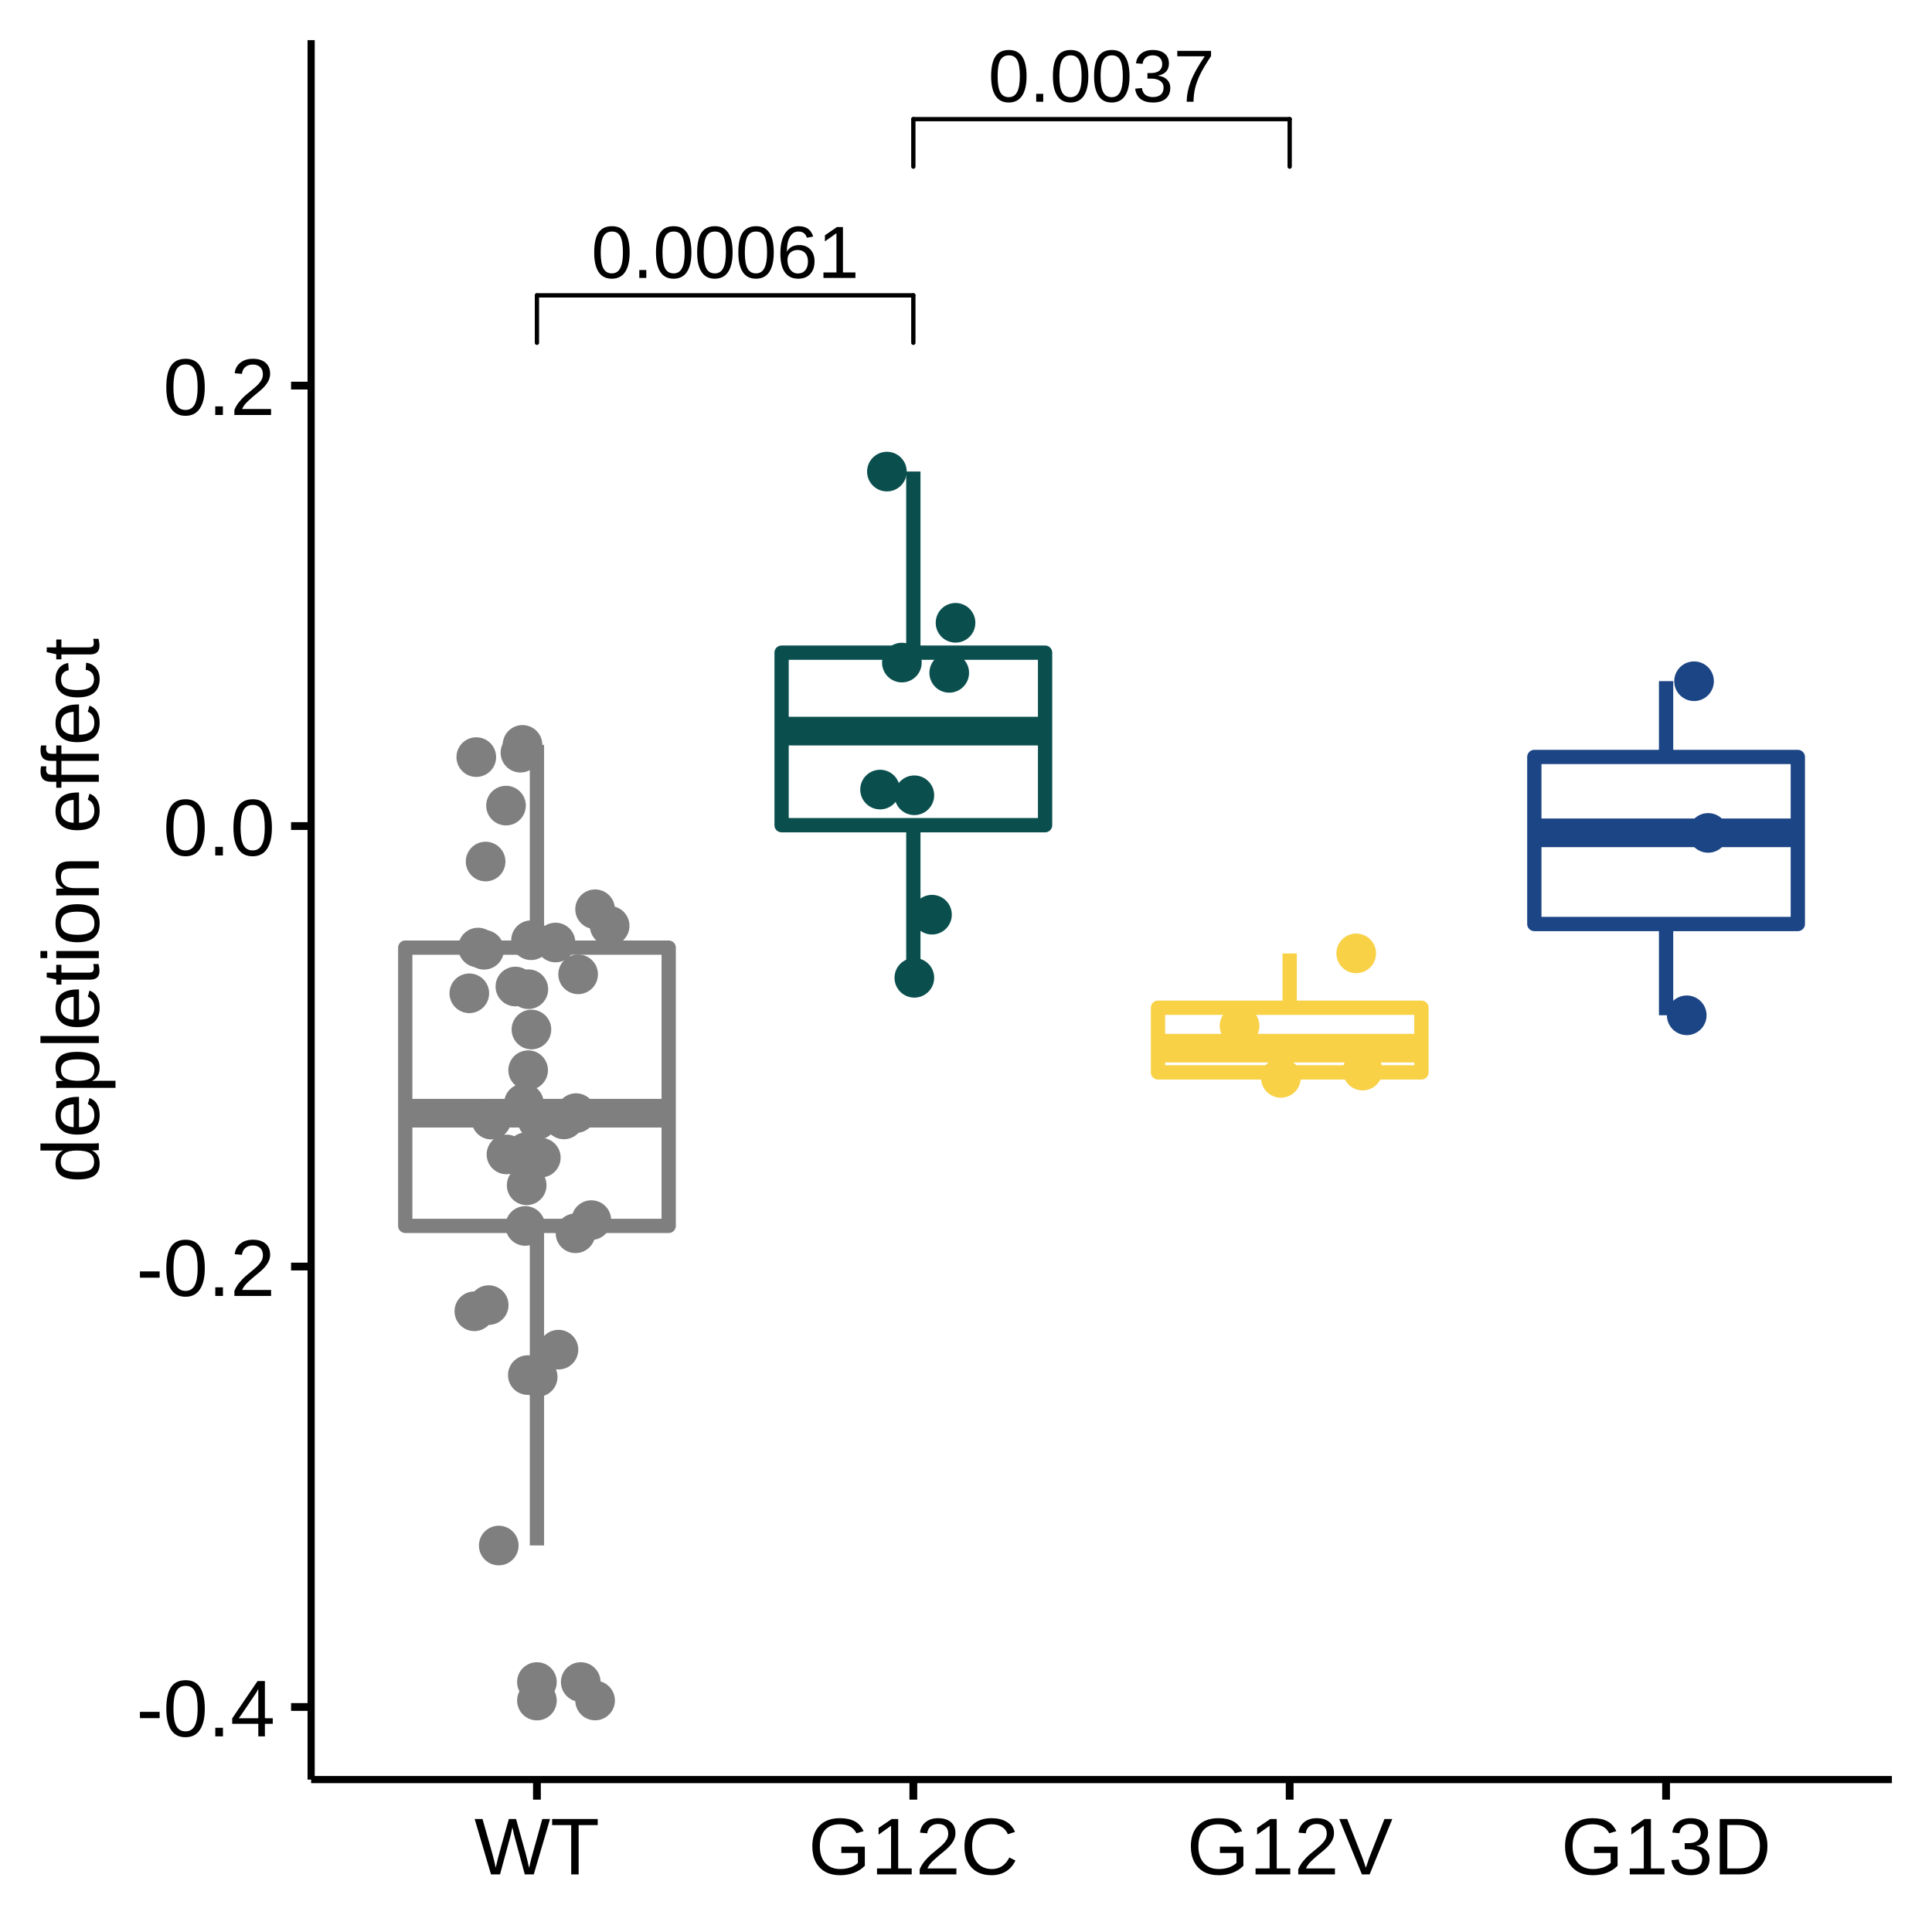
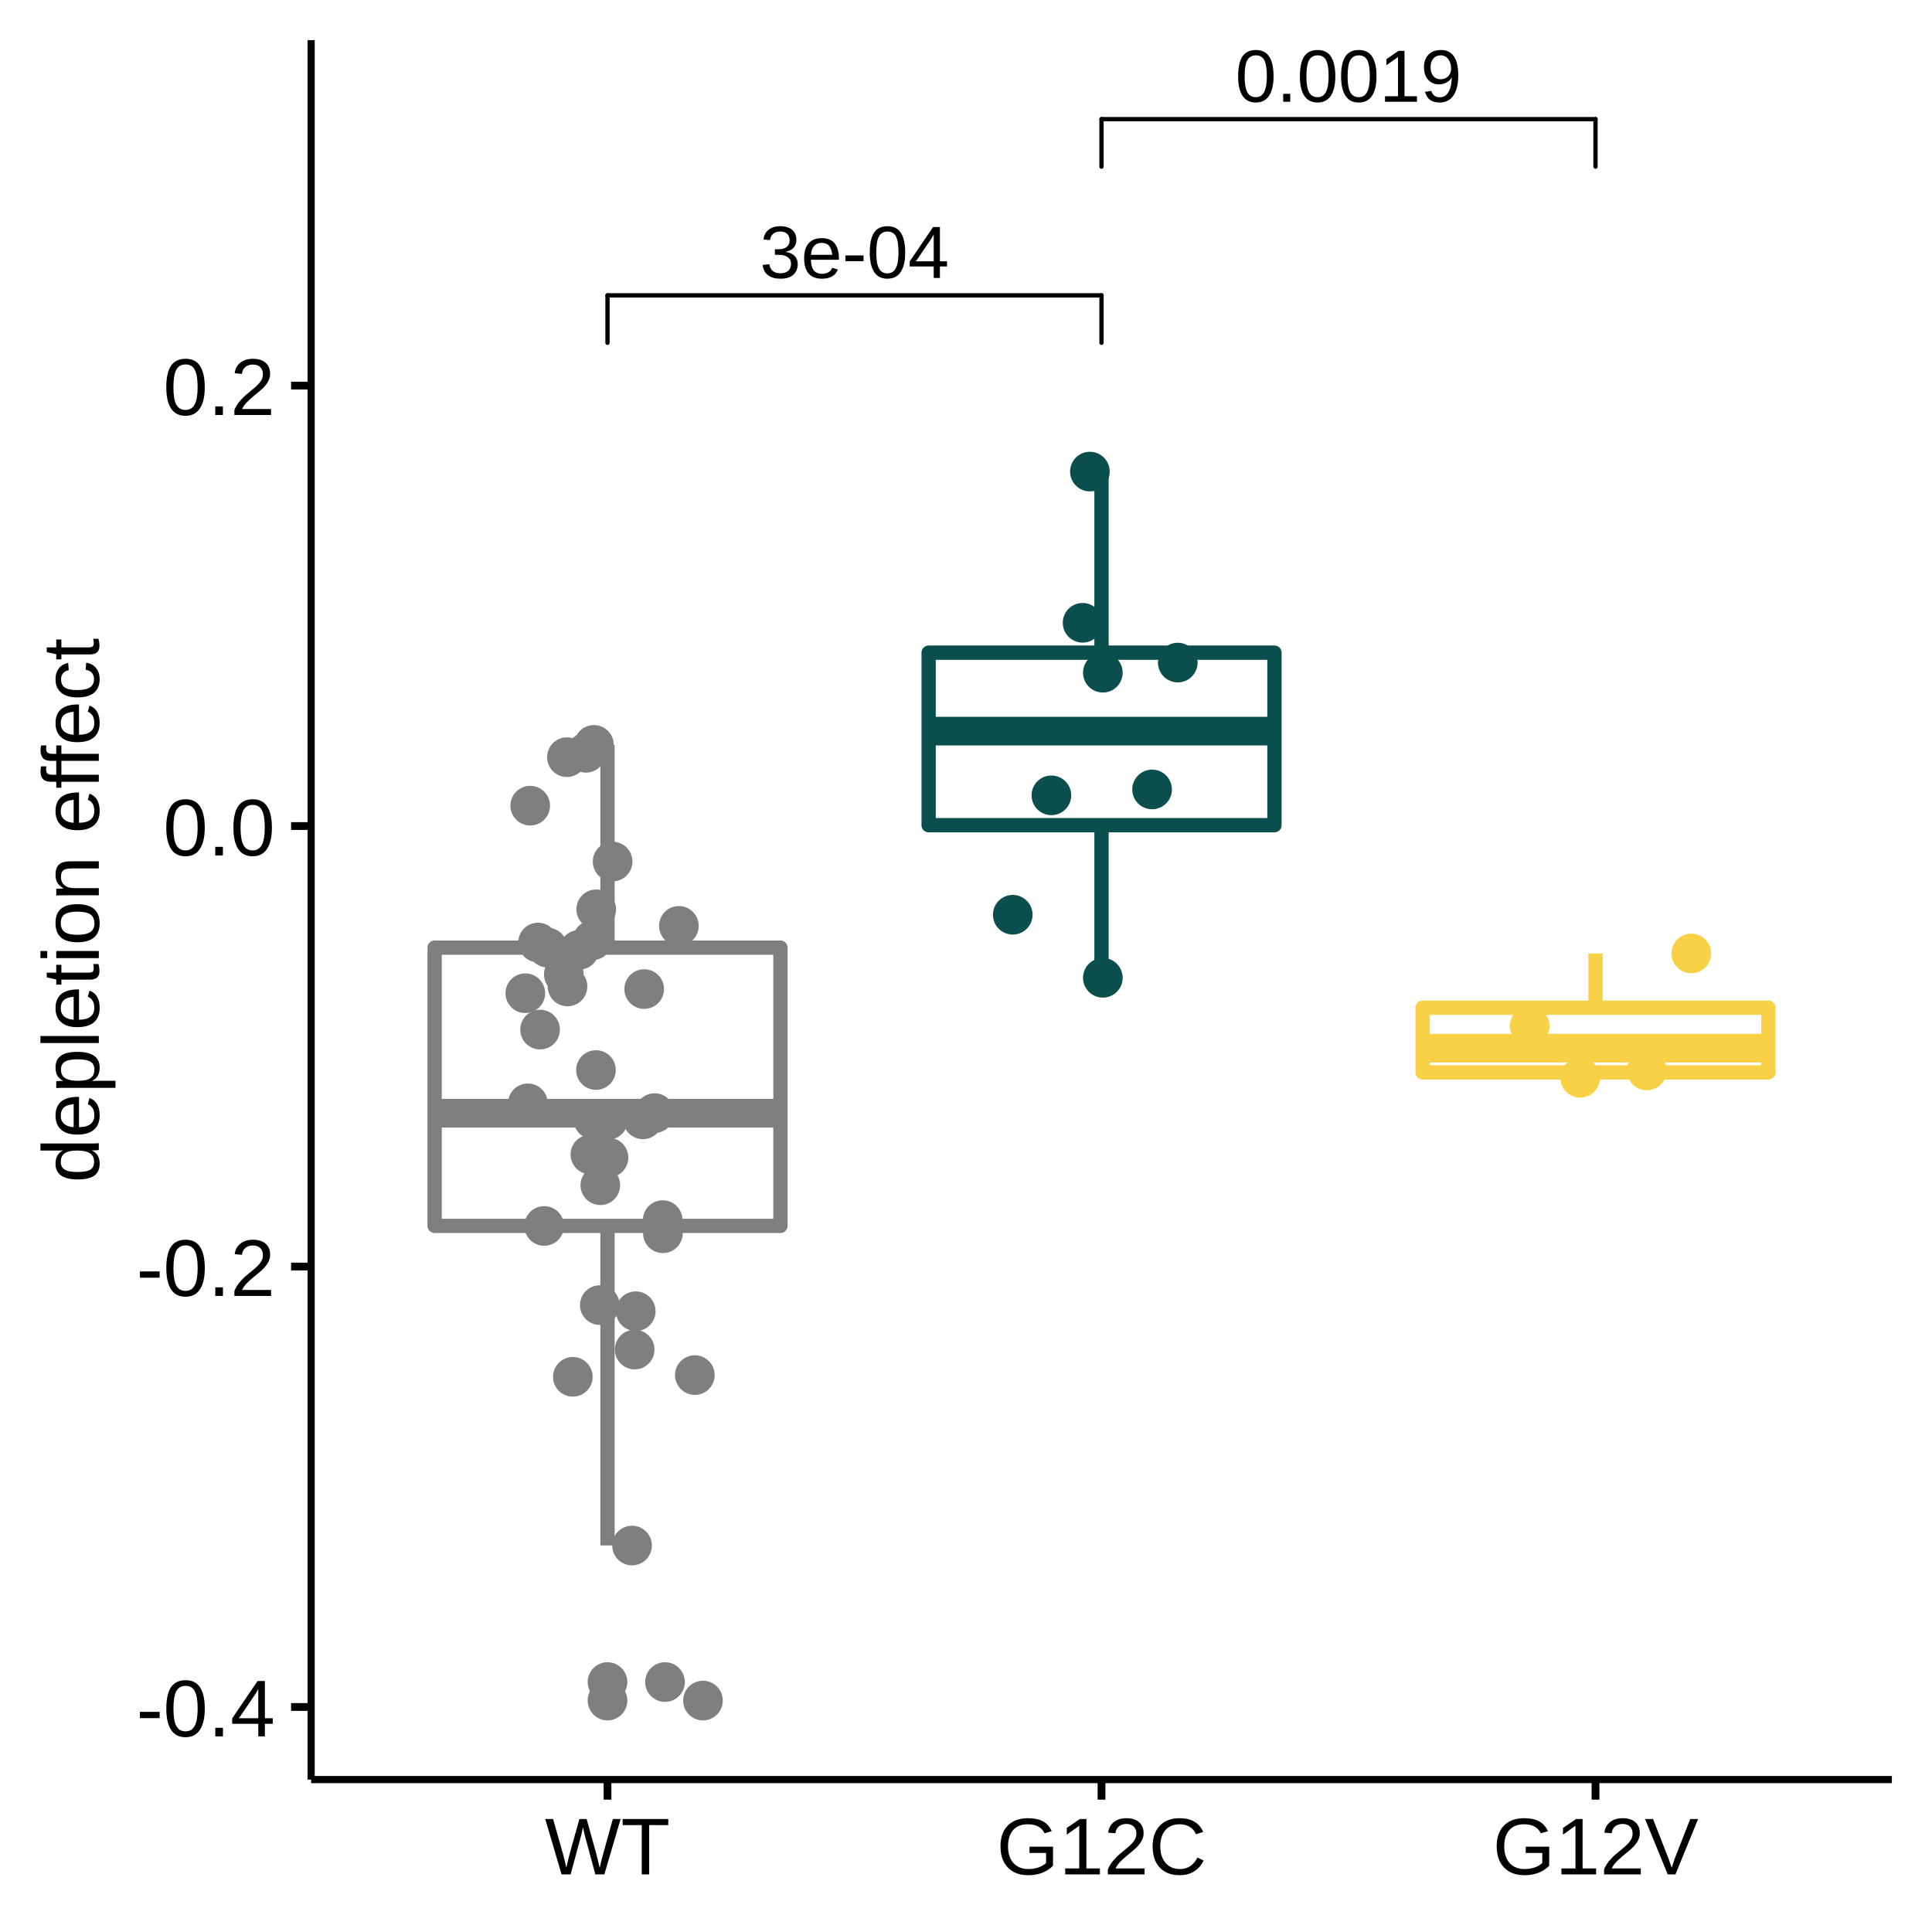
<svg xmlns="http://www.w3.org/2000/svg" viewBox="0 0 288.00 288.00">
  <defs>
    <style type="text/css">
    line, polyline, polygon, path, rect, circle {
      fill: none;
      stroke: #000000;
      stroke-linecap: round;
      stroke-linejoin: round;
      stroke-miterlimit: 10.00;
    }
  </style>
  </defs>
  <rect width="100%" height="100%" style="stroke: none; fill: #FFFFFF;" />
  <rect x="0.00" y="0.00" width="288.00" height="288.00" style="stroke-width: 1.16; stroke: #FFFFFF; fill: #FFFFFF;" />
  <defs>
    <clipPath id="cpNDYuMzh8MjgyLjAyfDI2NS4yOHw1Ljk4">
      <rect x="46.38" y="5.98" width="235.64" height="259.31" />
    </clipPath>
  </defs>
  <rect x="46.38" y="5.98" width="235.64" height="259.31" style="stroke-width: 1.16; stroke: none; fill: #FFFFFF;" clip-path="url(#cpNDYuMzh8MjgyLjAyfDI2NS4yOHw1Ljk4)" />
-   <circle cx="80.04" cy="250.74" r="1.95pt" style="stroke-width: 0.71; stroke: #7F7F7F; fill: #7F7F7F;" clip-path="url(#cpNDYuMzh8MjgyLjAyfDI2NS4yOHw1Ljk4)" />
-   <circle cx="80.04" cy="253.50" r="1.95pt" style="stroke-width: 0.71; stroke: #7F7F7F; fill: #7F7F7F;" clip-path="url(#cpNDYuMzh8MjgyLjAyfDI2NS4yOHw1Ljk4)" />
-   <line x1="80.04" y1="141.26" x2="80.04" y2="111.04" style="stroke-width: 2.13; stroke: #7F7F7F; stroke-linecap: butt;" clip-path="url(#cpNDYuMzh8MjgyLjAyfDI2NS4yOHw1Ljk4)" />
-   <line x1="80.04" y1="182.74" x2="80.04" y2="230.38" style="stroke-width: 2.13; stroke: #7F7F7F; stroke-linecap: butt;" clip-path="url(#cpNDYuMzh8MjgyLjAyfDI2NS4yOHw1Ljk4)" />
-   <polygon points="60.41,141.26 60.41,182.74 99.68,182.74 99.68,141.26 60.41,141.26 " style="stroke-width: 2.13; stroke: #7F7F7F; fill: #FFFFFF;" clip-path="url(#cpNDYuMzh8MjgyLjAyfDI2NS4yOHw1Ljk4)" />
-   <line x1="60.41" y1="165.94" x2="99.68" y2="165.94" style="stroke-width: 4.27; stroke: #7F7F7F; stroke-linecap: butt;" clip-path="url(#cpNDYuMzh8MjgyLjAyfDI2NS4yOHw1Ljk4)" />
-   <line x1="136.15" y1="97.29" x2="136.15" y2="70.29" style="stroke-width: 2.13; stroke: #0A4F4E; stroke-linecap: butt;" clip-path="url(#cpNDYuMzh8MjgyLjAyfDI2NS4yOHw1Ljk4)" />
-   <line x1="136.15" y1="123.01" x2="136.15" y2="145.77" style="stroke-width: 2.13; stroke: #0A4F4E; stroke-linecap: butt;" clip-path="url(#cpNDYuMzh8MjgyLjAyfDI2NS4yOHw1Ljk4)" />
-   <polygon points="116.51,97.29 116.51,123.01 155.79,123.01 155.79,97.29 116.51,97.29 " style="stroke-width: 2.13; stroke: #0A4F4E; fill: #FFFFFF;" clip-path="url(#cpNDYuMzh8MjgyLjAyfDI2NS4yOHw1Ljk4)" />
-   <line x1="116.51" y1="108.99" x2="155.79" y2="108.99" style="stroke-width: 4.27; stroke: #0A4F4E; stroke-linecap: butt;" clip-path="url(#cpNDYuMzh8MjgyLjAyfDI2NS4yOHw1Ljk4)" />
-   <line x1="192.25" y1="150.22" x2="192.25" y2="142.13" style="stroke-width: 2.13; stroke: #F8D147; stroke-linecap: butt;" clip-path="url(#cpNDYuMzh8MjgyLjAyfDI2NS4yOHw1Ljk4)" />
-   <line x1="192.25" y1="159.86" x2="192.25" y2="160.68" style="stroke-width: 2.13; stroke: #F8D147; stroke-linecap: butt;" clip-path="url(#cpNDYuMzh8MjgyLjAyfDI2NS4yOHw1Ljk4)" />
-   <polygon points="172.62,150.22 172.62,159.86 211.89,159.86 211.89,150.22 172.62,150.22 " style="stroke-width: 2.13; stroke: #F8D147; fill: #FFFFFF;" clip-path="url(#cpNDYuMzh8MjgyLjAyfDI2NS4yOHw1Ljk4)" />
-   <line x1="172.62" y1="156.25" x2="211.89" y2="156.25" style="stroke-width: 4.27; stroke: #F8D147; stroke-linecap: butt;" clip-path="url(#cpNDYuMzh8MjgyLjAyfDI2NS4yOHw1Ljk4)" />
-   <line x1="248.36" y1="112.84" x2="248.36" y2="101.54" style="stroke-width: 2.13; stroke: #1C4585; stroke-linecap: butt;" clip-path="url(#cpNDYuMzh8MjgyLjAyfDI2NS4yOHw1Ljk4)" />
-   <line x1="248.36" y1="137.74" x2="248.36" y2="151.34" style="stroke-width: 2.13; stroke: #1C4585; stroke-linecap: butt;" clip-path="url(#cpNDYuMzh8MjgyLjAyfDI2NS4yOHw1Ljk4)" />
-   <polygon points="228.72,112.84 228.72,137.74 268.00,137.74 268.00,112.84 228.72,112.84 " style="stroke-width: 2.13; stroke: #1C4585; fill: #FFFFFF;" clip-path="url(#cpNDYuMzh8MjgyLjAyfDI2NS4yOHw1Ljk4)" />
-   <line x1="228.72" y1="124.15" x2="268.00" y2="124.15" style="stroke-width: 4.27; stroke: #1C4585; stroke-linecap: butt;" clip-path="url(#cpNDYuMzh8MjgyLjAyfDI2NS4yOHw1Ljk4)" />
-   <circle cx="78.73" cy="159.53" r="1.95pt" style="stroke-width: 0.71; stroke: #7F7F7F; fill: #7F7F7F;" clip-path="url(#cpNDYuMzh8MjgyLjAyfDI2NS4yOHw1Ljk4)" />
-   <circle cx="80.10" cy="166.94" r="1.95pt" style="stroke-width: 0.71; stroke: #7F7F7F; fill: #7F7F7F;" clip-path="url(#cpNDYuMzh8MjgyLjAyfDI2NS4yOHw1Ljk4)" />
-   <circle cx="86.57" cy="250.74" r="1.95pt" style="stroke-width: 0.71; stroke: #7F7F7F; fill: #7F7F7F;" clip-path="url(#cpNDYuMzh8MjgyLjAyfDI2NS4yOHw1Ljk4)" />
-   <circle cx="184.78" cy="152.92" r="1.95pt" style="stroke-width: 0.71; stroke: #F8D147; fill: #F8D147;" clip-path="url(#cpNDYuMzh8MjgyLjAyfDI2NS4yOHw1Ljk4)" />
-   <circle cx="84.06" cy="166.87" r="1.95pt" style="stroke-width: 0.71; stroke: #7F7F7F; fill: #7F7F7F;" clip-path="url(#cpNDYuMzh8MjgyLjAyfDI2NS4yOHw1Ljk4)" />
-   <circle cx="136.30" cy="145.76" r="1.95pt" style="stroke-width: 0.71; stroke: #0A4F4E; fill: #0A4F4E;" clip-path="url(#cpNDYuMzh8MjgyLjAyfDI2NS4yOHw1Ljk4)" />
-   <circle cx="77.58" cy="112.20" r="1.95pt" style="stroke-width: 0.71; stroke: #7F7F7F; fill: #7F7F7F;" clip-path="url(#cpNDYuMzh8MjgyLjAyfDI2NS4yOHw1Ljk4)" />
-   <circle cx="251.44" cy="151.35" r="1.95pt" style="stroke-width: 0.71; stroke: #1C4585; fill: #1C4585;" clip-path="url(#cpNDYuMzh8MjgyLjAyfDI2NS4yOHw1Ljk4)" />
-   <circle cx="83.25" cy="201.19" r="1.95pt" style="stroke-width: 0.71; stroke: #7F7F7F; fill: #7F7F7F;" clip-path="url(#cpNDYuMzh8MjgyLjAyfDI2NS4yOHw1Ljk4)" />
-   <circle cx="70.71" cy="195.47" r="1.95pt" style="stroke-width: 0.71; stroke: #7F7F7F; fill: #7F7F7F;" clip-path="url(#cpNDYuMzh8MjgyLjAyfDI2NS4yOHw1Ljk4)" />
-   <circle cx="254.63" cy="124.16" r="1.95pt" style="stroke-width: 0.71; stroke: #1C4585; fill: #1C4585;" clip-path="url(#cpNDYuMzh8MjgyLjAyfDI2NS4yOHw1Ljk4)" />
-   <circle cx="69.96" cy="148.07" r="1.95pt" style="stroke-width: 0.71; stroke: #7F7F7F; fill: #7F7F7F;" clip-path="url(#cpNDYuMzh8MjgyLjAyfDI2NS4yOHw1Ljk4)" />
-   <circle cx="88.15" cy="181.88" r="1.95pt" style="stroke-width: 0.71; stroke: #7F7F7F; fill: #7F7F7F;" clip-path="url(#cpNDYuMzh8MjgyLjAyfDI2NS4yOHw1Ljk4)" />
-   <circle cx="138.93" cy="136.35" r="1.95pt" style="stroke-width: 0.71; stroke: #0A4F4E; fill: #0A4F4E;" clip-path="url(#cpNDYuMzh8MjgyLjAyfDI2NS4yOHw1Ljk4)" />
-   <circle cx="90.88" cy="138.01" r="1.95pt" style="stroke-width: 0.71; stroke: #7F7F7F; fill: #7F7F7F;" clip-path="url(#cpNDYuMzh8MjgyLjAyfDI2NS4yOHw1Ljk4)" />
-   <circle cx="74.35" cy="230.39" r="1.95pt" style="stroke-width: 0.71; stroke: #7F7F7F; fill: #7F7F7F;" clip-path="url(#cpNDYuMzh8MjgyLjAyfDI2NS4yOHw1Ljk4)" />
-   <circle cx="88.71" cy="253.49" r="1.95pt" style="stroke-width: 0.71; stroke: #7F7F7F; fill: #7F7F7F;" clip-path="url(#cpNDYuMzh8MjgyLjAyfDI2NS4yOHw1Ljk4)" />
-   <circle cx="136.30" cy="118.55" r="1.95pt" style="stroke-width: 0.71; stroke: #0A4F4E; fill: #0A4F4E;" clip-path="url(#cpNDYuMzh8MjgyLjAyfDI2NS4yOHw1Ljk4)" />
-   <circle cx="134.44" cy="98.77" r="1.95pt" style="stroke-width: 0.71; stroke: #0A4F4E; fill: #0A4F4E;" clip-path="url(#cpNDYuMzh8MjgyLjAyfDI2NS4yOHw1Ljk4)" />
-   <circle cx="141.50" cy="100.30" r="1.95pt" style="stroke-width: 0.71; stroke: #0A4F4E; fill: #0A4F4E;" clip-path="url(#cpNDYuMzh8MjgyLjAyfDI2NS4yOHw1Ljk4)" />
-   <circle cx="79.16" cy="140.16" r="1.95pt" style="stroke-width: 0.71; stroke: #7F7F7F; fill: #7F7F7F;" clip-path="url(#cpNDYuMzh8MjgyLjAyfDI2NS4yOHw1Ljk4)" />
-   <circle cx="85.87" cy="165.93" r="1.95pt" style="stroke-width: 0.71; stroke: #7F7F7F; fill: #7F7F7F;" clip-path="url(#cpNDYuMzh8MjgyLjAyfDI2NS4yOHw1Ljk4)" />
-   <circle cx="72.85" cy="194.55" r="1.95pt" style="stroke-width: 0.71; stroke: #7F7F7F; fill: #7F7F7F;" clip-path="url(#cpNDYuMzh8MjgyLjAyfDI2NS4yOHw1Ljk4)" />
-   <circle cx="203.13" cy="159.59" r="1.95pt" style="stroke-width: 0.71; stroke: #F8D147; fill: #F8D147;" clip-path="url(#cpNDYuMzh8MjgyLjAyfDI2NS4yOHw1Ljk4)" />
-   <circle cx="78.30" cy="182.75" r="1.95pt" style="stroke-width: 0.71; stroke: #7F7F7F; fill: #7F7F7F;" clip-path="url(#cpNDYuMzh8MjgyLjAyfDI2NS4yOHw1Ljk4)" />
-   <circle cx="202.17" cy="142.12" r="1.95pt" style="stroke-width: 0.71; stroke: #F8D147; fill: #F8D147;" clip-path="url(#cpNDYuMzh8MjgyLjAyfDI2NS4yOHw1Ljk4)" />
-   <circle cx="190.94" cy="160.68" r="1.95pt" style="stroke-width: 0.71; stroke: #F8D147; fill: #F8D147;" clip-path="url(#cpNDYuMzh8MjgyLjAyfDI2NS4yOHw1Ljk4)" />
-   <circle cx="78.68" cy="204.98" r="1.95pt" style="stroke-width: 0.71; stroke: #7F7F7F; fill: #7F7F7F;" clip-path="url(#cpNDYuMzh8MjgyLjAyfDI2NS4yOHw1Ljk4)" />
-   <circle cx="132.21" cy="70.30" r="1.95pt" style="stroke-width: 0.71; stroke: #0A4F4E; fill: #0A4F4E;" clip-path="url(#cpNDYuMzh8MjgyLjAyfDI2NS4yOHw1Ljk4)" />
-   <circle cx="78.45" cy="171.75" r="1.95pt" style="stroke-width: 0.71; stroke: #7F7F7F; fill: #7F7F7F;" clip-path="url(#cpNDYuMzh8MjgyLjAyfDI2NS4yOHw1Ljk4)" />
-   <circle cx="80.15" cy="205.26" r="1.95pt" style="stroke-width: 0.71; stroke: #7F7F7F; fill: #7F7F7F;" clip-path="url(#cpNDYuMzh8MjgyLjAyfDI2NS4yOHw1Ljk4)" />
-   <circle cx="73.24" cy="166.90" r="1.95pt" style="stroke-width: 0.71; stroke: #7F7F7F; fill: #7F7F7F;" clip-path="url(#cpNDYuMzh8MjgyLjAyfDI2NS4yOHw1Ljk4)" />
-   <circle cx="80.62" cy="172.57" r="1.95pt" style="stroke-width: 0.71; stroke: #7F7F7F; fill: #7F7F7F;" clip-path="url(#cpNDYuMzh8MjgyLjAyfDI2NS4yOHw1Ljk4)" />
-   <circle cx="71.26" cy="141.25" r="1.95pt" style="stroke-width: 0.71; stroke: #7F7F7F; fill: #7F7F7F;" clip-path="url(#cpNDYuMzh8MjgyLjAyfDI2NS4yOHw1Ljk4)" />
-   <circle cx="72.39" cy="128.43" r="1.95pt" style="stroke-width: 0.71; stroke: #7F7F7F; fill: #7F7F7F;" clip-path="url(#cpNDYuMzh8MjgyLjAyfDI2NS4yOHw1Ljk4)" />
-   <circle cx="75.43" cy="120.09" r="1.95pt" style="stroke-width: 0.71; stroke: #7F7F7F; fill: #7F7F7F;" clip-path="url(#cpNDYuMzh8MjgyLjAyfDI2NS4yOHw1Ljk4)" />
-   <circle cx="79.22" cy="153.47" r="1.95pt" style="stroke-width: 0.71; stroke: #7F7F7F; fill: #7F7F7F;" clip-path="url(#cpNDYuMzh8MjgyLjAyfDI2NS4yOHw1Ljk4)" />
-   <circle cx="71.00" cy="112.86" r="1.95pt" style="stroke-width: 0.71; stroke: #7F7F7F; fill: #7F7F7F;" clip-path="url(#cpNDYuMzh8MjgyLjAyfDI2NS4yOHw1Ljk4)" />
-   <circle cx="78.51" cy="176.69" r="1.95pt" style="stroke-width: 0.71; stroke: #7F7F7F; fill: #7F7F7F;" clip-path="url(#cpNDYuMzh8MjgyLjAyfDI2NS4yOHw1Ljk4)" />
-   <circle cx="78.10" cy="164.48" r="1.95pt" style="stroke-width: 0.71; stroke: #7F7F7F; fill: #7F7F7F;" clip-path="url(#cpNDYuMzh8MjgyLjAyfDI2NS4yOHw1Ljk4)" />
-   <circle cx="77.89" cy="111.04" r="1.95pt" style="stroke-width: 0.71; stroke: #7F7F7F; fill: #7F7F7F;" clip-path="url(#cpNDYuMzh8MjgyLjAyfDI2NS4yOHw1Ljk4)" />
-   <circle cx="75.50" cy="172.09" r="1.95pt" style="stroke-width: 0.71; stroke: #7F7F7F; fill: #7F7F7F;" clip-path="url(#cpNDYuMzh8MjgyLjAyfDI2NS4yOHw1Ljk4)" />
-   <circle cx="142.44" cy="92.84" r="1.95pt" style="stroke-width: 0.71; stroke: #0A4F4E; fill: #0A4F4E;" clip-path="url(#cpNDYuMzh8MjgyLjAyfDI2NS4yOHw1Ljk4)" />
-   <circle cx="76.83" cy="147.06" r="1.95pt" style="stroke-width: 0.71; stroke: #7F7F7F; fill: #7F7F7F;" clip-path="url(#cpNDYuMzh8MjgyLjAyfDI2NS4yOHw1Ljk4)" />
-   <circle cx="85.79" cy="183.84" r="1.95pt" style="stroke-width: 0.71; stroke: #7F7F7F; fill: #7F7F7F;" clip-path="url(#cpNDYuMzh8MjgyLjAyfDI2NS4yOHw1Ljk4)" />
-   <circle cx="252.53" cy="101.55" r="1.95pt" style="stroke-width: 0.71; stroke: #1C4585; fill: #1C4585;" clip-path="url(#cpNDYuMzh8MjgyLjAyfDI2NS4yOHw1Ljk4)" />
-   <circle cx="72.16" cy="141.58" r="1.95pt" style="stroke-width: 0.71; stroke: #7F7F7F; fill: #7F7F7F;" clip-path="url(#cpNDYuMzh8MjgyLjAyfDI2NS4yOHw1Ljk4)" />
-   <circle cx="131.19" cy="117.70" r="1.95pt" style="stroke-width: 0.71; stroke: #0A4F4E; fill: #0A4F4E;" clip-path="url(#cpNDYuMzh8MjgyLjAyfDI2NS4yOHw1Ljk4)" />
-   <circle cx="78.76" cy="147.46" r="1.95pt" style="stroke-width: 0.71; stroke: #7F7F7F; fill: #7F7F7F;" clip-path="url(#cpNDYuMzh8MjgyLjAyfDI2NS4yOHw1Ljk4)" />
-   <circle cx="82.81" cy="140.50" r="1.95pt" style="stroke-width: 0.71; stroke: #7F7F7F; fill: #7F7F7F;" clip-path="url(#cpNDYuMzh8MjgyLjAyfDI2NS4yOHw1Ljk4)" />
-   <circle cx="86.18" cy="145.24" r="1.95pt" style="stroke-width: 0.71; stroke: #7F7F7F; fill: #7F7F7F;" clip-path="url(#cpNDYuMzh8MjgyLjAyfDI2NS4yOHw1Ljk4)" />
-   <circle cx="88.71" cy="135.54" r="1.95pt" style="stroke-width: 0.71; stroke: #7F7F7F; fill: #7F7F7F;" clip-path="url(#cpNDYuMzh8MjgyLjAyfDI2NS4yOHw1Ljk4)" />
+   <circle cx="90.56" cy="250.74" r="1.95pt" style="stroke-width: 0.71; stroke: #7F7F7F; fill: #7F7F7F;" clip-path="url(#cpNDYuMzh8MjgyLjAyfDI2NS4yOHw1Ljk4)" />
+   <circle cx="90.56" cy="253.50" r="1.95pt" style="stroke-width: 0.71; stroke: #7F7F7F; fill: #7F7F7F;" clip-path="url(#cpNDYuMzh8MjgyLjAyfDI2NS4yOHw1Ljk4)" />
+   <line x1="90.56" y1="141.26" x2="90.56" y2="111.04" style="stroke-width: 2.13; stroke: #7F7F7F; stroke-linecap: butt;" clip-path="url(#cpNDYuMzh8MjgyLjAyfDI2NS4yOHw1Ljk4)" />
+   <line x1="90.56" y1="182.74" x2="90.56" y2="230.38" style="stroke-width: 2.13; stroke: #7F7F7F; stroke-linecap: butt;" clip-path="url(#cpNDYuMzh8MjgyLjAyfDI2NS4yOHw1Ljk4)" />
+   <polygon points="64.79,141.26 64.79,182.74 116.34,182.74 116.34,141.26 64.79,141.26 " style="stroke-width: 2.13; stroke: #7F7F7F; fill: #FFFFFF;" clip-path="url(#cpNDYuMzh8MjgyLjAyfDI2NS4yOHw1Ljk4)" />
+   <line x1="64.79" y1="165.94" x2="116.34" y2="165.94" style="stroke-width: 4.27; stroke: #7F7F7F; stroke-linecap: butt;" clip-path="url(#cpNDYuMzh8MjgyLjAyfDI2NS4yOHw1Ljk4)" />
+   <line x1="164.20" y1="97.29" x2="164.20" y2="70.29" style="stroke-width: 2.13; stroke: #0A4F4E; stroke-linecap: butt;" clip-path="url(#cpNDYuMzh8MjgyLjAyfDI2NS4yOHw1Ljk4)" />
+   <line x1="164.20" y1="123.01" x2="164.20" y2="145.77" style="stroke-width: 2.13; stroke: #0A4F4E; stroke-linecap: butt;" clip-path="url(#cpNDYuMzh8MjgyLjAyfDI2NS4yOHw1Ljk4)" />
+   <polygon points="138.43,97.29 138.43,123.01 189.98,123.01 189.98,97.29 138.43,97.29 " style="stroke-width: 2.13; stroke: #0A4F4E; fill: #FFFFFF;" clip-path="url(#cpNDYuMzh8MjgyLjAyfDI2NS4yOHw1Ljk4)" />
+   <line x1="138.43" y1="108.99" x2="189.98" y2="108.99" style="stroke-width: 4.27; stroke: #0A4F4E; stroke-linecap: butt;" clip-path="url(#cpNDYuMzh8MjgyLjAyfDI2NS4yOHw1Ljk4)" />
+   <line x1="237.84" y1="150.22" x2="237.84" y2="142.13" style="stroke-width: 2.13; stroke: #F8D147; stroke-linecap: butt;" clip-path="url(#cpNDYuMzh8MjgyLjAyfDI2NS4yOHw1Ljk4)" />
+   <line x1="237.84" y1="159.86" x2="237.84" y2="160.68" style="stroke-width: 2.13; stroke: #F8D147; stroke-linecap: butt;" clip-path="url(#cpNDYuMzh8MjgyLjAyfDI2NS4yOHw1Ljk4)" />
+   <polygon points="212.07,150.22 212.07,159.86 263.61,159.86 263.61,150.22 212.07,150.22 " style="stroke-width: 2.13; stroke: #F8D147; fill: #FFFFFF;" clip-path="url(#cpNDYuMzh8MjgyLjAyfDI2NS4yOHw1Ljk4)" />
+   <line x1="212.07" y1="156.25" x2="263.61" y2="156.25" style="stroke-width: 4.27; stroke: #F8D147; stroke-linecap: butt;" clip-path="url(#cpNDYuMzh8MjgyLjAyfDI2NS4yOHw1Ljk4)" />
+   <circle cx="88.84" cy="159.51" r="1.95pt" style="stroke-width: 0.71; stroke: #7F7F7F; fill: #7F7F7F;" clip-path="url(#cpNDYuMzh8MjgyLjAyfDI2NS4yOHw1Ljk4)" />
+   <circle cx="90.63" cy="166.94" r="1.95pt" style="stroke-width: 0.71; stroke: #7F7F7F; fill: #7F7F7F;" clip-path="url(#cpNDYuMzh8MjgyLjAyfDI2NS4yOHw1Ljk4)" />
+   <circle cx="99.13" cy="250.74" r="1.95pt" style="stroke-width: 0.71; stroke: #7F7F7F; fill: #7F7F7F;" clip-path="url(#cpNDYuMzh8MjgyLjAyfDI2NS4yOHw1Ljk4)" />
+   <circle cx="228.03" cy="152.93" r="1.95pt" style="stroke-width: 0.71; stroke: #F8D147; fill: #F8D147;" clip-path="url(#cpNDYuMzh8MjgyLjAyfDI2NS4yOHw1Ljk4)" />
+   <circle cx="95.84" cy="166.86" r="1.95pt" style="stroke-width: 0.71; stroke: #7F7F7F; fill: #7F7F7F;" clip-path="url(#cpNDYuMzh8MjgyLjAyfDI2NS4yOHw1Ljk4)" />
+   <circle cx="164.40" cy="145.76" r="1.95pt" style="stroke-width: 0.71; stroke: #0A4F4E; fill: #0A4F4E;" clip-path="url(#cpNDYuMzh8MjgyLjAyfDI2NS4yOHw1Ljk4)" />
+   <circle cx="87.34" cy="112.22" r="1.95pt" style="stroke-width: 0.71; stroke: #7F7F7F; fill: #7F7F7F;" clip-path="url(#cpNDYuMzh8MjgyLjAyfDI2NS4yOHw1Ljk4)" />
+   <circle cx="94.61" cy="201.18" r="1.95pt" style="stroke-width: 0.71; stroke: #7F7F7F; fill: #7F7F7F;" clip-path="url(#cpNDYuMzh8MjgyLjAyfDI2NS4yOHw1Ljk4)" />
+   <circle cx="94.77" cy="195.46" r="1.95pt" style="stroke-width: 0.71; stroke: #7F7F7F; fill: #7F7F7F;" clip-path="url(#cpNDYuMzh8MjgyLjAyfDI2NS4yOHw1Ljk4)" />
+   <circle cx="78.31" cy="148.06" r="1.95pt" style="stroke-width: 0.71; stroke: #7F7F7F; fill: #7F7F7F;" clip-path="url(#cpNDYuMzh8MjgyLjAyfDI2NS4yOHw1Ljk4)" />
+   <circle cx="98.79" cy="181.88" r="1.95pt" style="stroke-width: 0.71; stroke: #7F7F7F; fill: #7F7F7F;" clip-path="url(#cpNDYuMzh8MjgyLjAyfDI2NS4yOHw1Ljk4)" />
+   <circle cx="150.97" cy="136.36" r="1.95pt" style="stroke-width: 0.71; stroke: #0A4F4E; fill: #0A4F4E;" clip-path="url(#cpNDYuMzh8MjgyLjAyfDI2NS4yOHw1Ljk4)" />
+   <circle cx="101.20" cy="138.02" r="1.95pt" style="stroke-width: 0.71; stroke: #7F7F7F; fill: #7F7F7F;" clip-path="url(#cpNDYuMzh8MjgyLjAyfDI2NS4yOHw1Ljk4)" />
+   <circle cx="94.22" cy="230.39" r="1.95pt" style="stroke-width: 0.71; stroke: #7F7F7F; fill: #7F7F7F;" clip-path="url(#cpNDYuMzh8MjgyLjAyfDI2NS4yOHw1Ljk4)" />
+   <circle cx="104.79" cy="253.50" r="1.95pt" style="stroke-width: 0.71; stroke: #7F7F7F; fill: #7F7F7F;" clip-path="url(#cpNDYuMzh8MjgyLjAyfDI2NS4yOHw1Ljk4)" />
+   <circle cx="156.73" cy="118.56" r="1.95pt" style="stroke-width: 0.71; stroke: #0A4F4E; fill: #0A4F4E;" clip-path="url(#cpNDYuMzh8MjgyLjAyfDI2NS4yOHw1Ljk4)" />
+   <circle cx="175.57" cy="98.77" r="1.95pt" style="stroke-width: 0.71; stroke: #0A4F4E; fill: #0A4F4E;" clip-path="url(#cpNDYuMzh8MjgyLjAyfDI2NS4yOHw1Ljk4)" />
+   <circle cx="164.40" cy="100.28" r="1.95pt" style="stroke-width: 0.71; stroke: #0A4F4E; fill: #0A4F4E;" clip-path="url(#cpNDYuMzh8MjgyLjAyfDI2NS4yOHw1Ljk4)" />
+   <circle cx="88.31" cy="140.17" r="1.95pt" style="stroke-width: 0.71; stroke: #7F7F7F; fill: #7F7F7F;" clip-path="url(#cpNDYuMzh8MjgyLjAyfDI2NS4yOHw1Ljk4)" />
+   <circle cx="97.58" cy="165.93" r="1.95pt" style="stroke-width: 0.71; stroke: #7F7F7F; fill: #7F7F7F;" clip-path="url(#cpNDYuMzh8MjgyLjAyfDI2NS4yOHw1Ljk4)" />
+   <circle cx="89.41" cy="194.55" r="1.95pt" style="stroke-width: 0.71; stroke: #7F7F7F; fill: #7F7F7F;" clip-path="url(#cpNDYuMzh8MjgyLjAyfDI2NS4yOHw1Ljk4)" />
+   <circle cx="245.49" cy="159.57" r="1.95pt" style="stroke-width: 0.71; stroke: #F8D147; fill: #F8D147;" clip-path="url(#cpNDYuMzh8MjgyLjAyfDI2NS4yOHw1Ljk4)" />
+   <circle cx="81.12" cy="182.75" r="1.95pt" style="stroke-width: 0.71; stroke: #7F7F7F; fill: #7F7F7F;" clip-path="url(#cpNDYuMzh8MjgyLjAyfDI2NS4yOHw1Ljk4)" />
+   <circle cx="252.12" cy="142.13" r="1.95pt" style="stroke-width: 0.71; stroke: #F8D147; fill: #F8D147;" clip-path="url(#cpNDYuMzh8MjgyLjAyfDI2NS4yOHw1Ljk4)" />
+   <circle cx="235.55" cy="160.67" r="1.95pt" style="stroke-width: 0.71; stroke: #F8D147; fill: #F8D147;" clip-path="url(#cpNDYuMzh8MjgyLjAyfDI2NS4yOHw1Ljk4)" />
+   <circle cx="103.58" cy="204.98" r="1.95pt" style="stroke-width: 0.71; stroke: #7F7F7F; fill: #7F7F7F;" clip-path="url(#cpNDYuMzh8MjgyLjAyfDI2NS4yOHw1Ljk4)" />
+   <circle cx="162.47" cy="70.30" r="1.95pt" style="stroke-width: 0.71; stroke: #0A4F4E; fill: #0A4F4E;" clip-path="url(#cpNDYuMzh8MjgyLjAyfDI2NS4yOHw1Ljk4)" />
+   <circle cx="88.78" cy="171.75" r="1.95pt" style="stroke-width: 0.71; stroke: #7F7F7F; fill: #7F7F7F;" clip-path="url(#cpNDYuMzh8MjgyLjAyfDI2NS4yOHw1Ljk4)" />
+   <circle cx="85.39" cy="205.24" r="1.95pt" style="stroke-width: 0.71; stroke: #7F7F7F; fill: #7F7F7F;" clip-path="url(#cpNDYuMzh8MjgyLjAyfDI2NS4yOHw1Ljk4)" />
+   <circle cx="88.47" cy="166.90" r="1.95pt" style="stroke-width: 0.71; stroke: #7F7F7F; fill: #7F7F7F;" clip-path="url(#cpNDYuMzh8MjgyLjAyfDI2NS4yOHw1Ljk4)" />
+   <circle cx="90.71" cy="172.56" r="1.95pt" style="stroke-width: 0.71; stroke: #7F7F7F; fill: #7F7F7F;" clip-path="url(#cpNDYuMzh8MjgyLjAyfDI2NS4yOHw1Ljk4)" />
+   <circle cx="81.63" cy="141.26" r="1.95pt" style="stroke-width: 0.71; stroke: #7F7F7F; fill: #7F7F7F;" clip-path="url(#cpNDYuMzh8MjgyLjAyfDI2NS4yOHw1Ljk4)" />
+   <circle cx="91.32" cy="128.43" r="1.95pt" style="stroke-width: 0.71; stroke: #7F7F7F; fill: #7F7F7F;" clip-path="url(#cpNDYuMzh8MjgyLjAyfDI2NS4yOHw1Ljk4)" />
+   <circle cx="79.04" cy="120.10" r="1.95pt" style="stroke-width: 0.71; stroke: #7F7F7F; fill: #7F7F7F;" clip-path="url(#cpNDYuMzh8MjgyLjAyfDI2NS4yOHw1Ljk4)" />
+   <circle cx="80.51" cy="153.48" r="1.95pt" style="stroke-width: 0.71; stroke: #7F7F7F; fill: #7F7F7F;" clip-path="url(#cpNDYuMzh8MjgyLjAyfDI2NS4yOHw1Ljk4)" />
+   <circle cx="84.51" cy="112.87" r="1.95pt" style="stroke-width: 0.71; stroke: #7F7F7F; fill: #7F7F7F;" clip-path="url(#cpNDYuMzh8MjgyLjAyfDI2NS4yOHw1Ljk4)" />
+   <circle cx="89.49" cy="176.68" r="1.95pt" style="stroke-width: 0.71; stroke: #7F7F7F; fill: #7F7F7F;" clip-path="url(#cpNDYuMzh8MjgyLjAyfDI2NS4yOHw1Ljk4)" />
+   <circle cx="78.69" cy="164.47" r="1.95pt" style="stroke-width: 0.71; stroke: #7F7F7F; fill: #7F7F7F;" clip-path="url(#cpNDYuMzh8MjgyLjAyfDI2NS4yOHw1Ljk4)" />
+   <circle cx="88.54" cy="111.04" r="1.95pt" style="stroke-width: 0.71; stroke: #7F7F7F; fill: #7F7F7F;" clip-path="url(#cpNDYuMzh8MjgyLjAyfDI2NS4yOHw1Ljk4)" />
+   <circle cx="88.01" cy="172.10" r="1.95pt" style="stroke-width: 0.71; stroke: #7F7F7F; fill: #7F7F7F;" clip-path="url(#cpNDYuMzh8MjgyLjAyfDI2NS4yOHw1Ljk4)" />
+   <circle cx="161.38" cy="92.84" r="1.95pt" style="stroke-width: 0.71; stroke: #0A4F4E; fill: #0A4F4E;" clip-path="url(#cpNDYuMzh8MjgyLjAyfDI2NS4yOHw1Ljk4)" />
+   <circle cx="84.60" cy="147.05" r="1.95pt" style="stroke-width: 0.71; stroke: #7F7F7F; fill: #7F7F7F;" clip-path="url(#cpNDYuMzh8MjgyLjAyfDI2NS4yOHw1Ljk4)" />
+   <circle cx="98.82" cy="183.84" r="1.95pt" style="stroke-width: 0.71; stroke: #7F7F7F; fill: #7F7F7F;" clip-path="url(#cpNDYuMzh8MjgyLjAyfDI2NS4yOHw1Ljk4)" />
+   <circle cx="86.35" cy="141.58" r="1.95pt" style="stroke-width: 0.71; stroke: #7F7F7F; fill: #7F7F7F;" clip-path="url(#cpNDYuMzh8MjgyLjAyfDI2NS4yOHw1Ljk4)" />
+   <circle cx="171.74" cy="117.68" r="1.95pt" style="stroke-width: 0.71; stroke: #0A4F4E; fill: #0A4F4E;" clip-path="url(#cpNDYuMzh8MjgyLjAyfDI2NS4yOHw1Ljk4)" />
+   <circle cx="96.03" cy="147.44" r="1.95pt" style="stroke-width: 0.71; stroke: #7F7F7F; fill: #7F7F7F;" clip-path="url(#cpNDYuMzh8MjgyLjAyfDI2NS4yOHw1Ljk4)" />
+   <circle cx="80.21" cy="140.50" r="1.95pt" style="stroke-width: 0.71; stroke: #7F7F7F; fill: #7F7F7F;" clip-path="url(#cpNDYuMzh8MjgyLjAyfDI2NS4yOHw1Ljk4)" />
+   <circle cx="84.05" cy="145.25" r="1.95pt" style="stroke-width: 0.71; stroke: #7F7F7F; fill: #7F7F7F;" clip-path="url(#cpNDYuMzh8MjgyLjAyfDI2NS4yOHw1Ljk4)" />
+   <circle cx="88.88" cy="135.55" r="1.95pt" style="stroke-width: 0.71; stroke: #7F7F7F; fill: #7F7F7F;" clip-path="url(#cpNDYuMzh8MjgyLjAyfDI2NS4yOHw1Ljk4)" />
  <g clip-path="url(#cpNDYuMzh8MjgyLjAyfDI2NS4yOHw1Ljk4)">
-     <text x="88.14" y="41.44" style="font-size: 11.04px; font-family: Arial;" textLength="39.92px" lengthAdjust="spacingAndGlyphs">0.00061</text>
+     <text x="113.26" y="41.44" style="font-size: 11.04px; font-family: Arial;" textLength="28.25px" lengthAdjust="spacingAndGlyphs">3e-04</text>
  </g>
-   <line x1="80.04" y1="51.10" x2="80.04" y2="44.03" style="stroke-width: 0.64;" clip-path="url(#cpNDYuMzh8MjgyLjAyfDI2NS4yOHw1Ljk4)" />
-   <line x1="80.04" y1="44.03" x2="136.15" y2="44.03" style="stroke-width: 0.64;" clip-path="url(#cpNDYuMzh8MjgyLjAyfDI2NS4yOHw1Ljk4)" />
-   <line x1="136.15" y1="44.03" x2="136.15" y2="51.10" style="stroke-width: 0.64;" clip-path="url(#cpNDYuMzh8MjgyLjAyfDI2NS4yOHw1Ljk4)" />
+   <line x1="90.56" y1="51.10" x2="90.56" y2="44.03" style="stroke-width: 0.64;" clip-path="url(#cpNDYuMzh8MjgyLjAyfDI2NS4yOHw1Ljk4)" />
+   <line x1="90.56" y1="44.03" x2="164.20" y2="44.03" style="stroke-width: 0.64;" clip-path="url(#cpNDYuMzh8MjgyLjAyfDI2NS4yOHw1Ljk4)" />
+   <line x1="164.20" y1="44.03" x2="164.20" y2="51.10" style="stroke-width: 0.64;" clip-path="url(#cpNDYuMzh8MjgyLjAyfDI2NS4yOHw1Ljk4)" />
  <g clip-path="url(#cpNDYuMzh8MjgyLjAyfDI2NS4yOHw1Ljk4)">
-     <text x="147.31" y="15.17" style="font-size: 11.04px; font-family: Arial;" textLength="33.78px" lengthAdjust="spacingAndGlyphs">0.0037</text>
+     <text x="184.13" y="15.17" style="font-size: 11.04px; font-family: Arial;" textLength="33.78px" lengthAdjust="spacingAndGlyphs">0.0019</text>
  </g>
-   <line x1="136.15" y1="24.84" x2="136.15" y2="17.76" style="stroke-width: 0.64;" clip-path="url(#cpNDYuMzh8MjgyLjAyfDI2NS4yOHw1Ljk4)" />
-   <line x1="136.15" y1="17.76" x2="192.25" y2="17.76" style="stroke-width: 0.64;" clip-path="url(#cpNDYuMzh8MjgyLjAyfDI2NS4yOHw1Ljk4)" />
-   <line x1="192.25" y1="17.76" x2="192.25" y2="24.84" style="stroke-width: 0.64;" clip-path="url(#cpNDYuMzh8MjgyLjAyfDI2NS4yOHw1Ljk4)" />
+   <line x1="164.20" y1="24.84" x2="164.20" y2="17.76" style="stroke-width: 0.64;" clip-path="url(#cpNDYuMzh8MjgyLjAyfDI2NS4yOHw1Ljk4)" />
+   <line x1="164.20" y1="17.76" x2="237.84" y2="17.76" style="stroke-width: 0.64;" clip-path="url(#cpNDYuMzh8MjgyLjAyfDI2NS4yOHw1Ljk4)" />
+   <line x1="237.84" y1="17.76" x2="237.84" y2="24.84" style="stroke-width: 0.64;" clip-path="url(#cpNDYuMzh8MjgyLjAyfDI2NS4yOHw1Ljk4)" />
  <defs>
    <clipPath id="cpMC4wMHwyODguMDB8Mjg4LjAwfDAuMDA=">
      <rect x="0.00" y="0.00" width="288.00" height="288.00" />
    </clipPath>
  </defs>
  <polyline points="46.38,265.28 46.38,5.98 " style="stroke-width: 1.07; stroke-linecap: butt;" clip-path="url(#cpMC4wMHwyODguMDB8Mjg4LjAwfDAuMDA=)" />
  <g clip-path="url(#cpMC4wMHwyODguMDB8Mjg4LjAwfDAuMDA=)">
    <text x="20.33" y="258.84" style="font-size: 12.00px; font-family: Arial;" textLength="20.68px" lengthAdjust="spacingAndGlyphs">-0.4</text>
  </g>
  <g clip-path="url(#cpMC4wMHwyODguMDB8Mjg4LjAwfDAuMDA=)">
    <text x="20.33" y="193.18" style="font-size: 12.00px; font-family: Arial;" textLength="20.68px" lengthAdjust="spacingAndGlyphs">-0.2</text>
  </g>
  <g clip-path="url(#cpMC4wMHwyODguMDB8Mjg4LjAwfDAuMDA=)">
    <text x="24.32" y="127.52" style="font-size: 12.00px; font-family: Arial;" textLength="16.68px" lengthAdjust="spacingAndGlyphs">0.0</text>
  </g>
  <g clip-path="url(#cpMC4wMHwyODguMDB8Mjg4LjAwfDAuMDA=)">
    <text x="24.32" y="61.86" style="font-size: 12.00px; font-family: Arial;" textLength="16.68px" lengthAdjust="spacingAndGlyphs">0.2</text>
  </g>
  <polyline points="43.39,254.46 46.38,254.46 " style="stroke-width: 1.16; stroke-linecap: butt;" clip-path="url(#cpMC4wMHwyODguMDB8Mjg4LjAwfDAuMDA=)" />
  <polyline points="43.39,188.80 46.38,188.80 " style="stroke-width: 1.16; stroke-linecap: butt;" clip-path="url(#cpMC4wMHwyODguMDB8Mjg4LjAwfDAuMDA=)" />
  <polyline points="43.39,123.14 46.38,123.14 " style="stroke-width: 1.16; stroke-linecap: butt;" clip-path="url(#cpMC4wMHwyODguMDB8Mjg4LjAwfDAuMDA=)" />
  <polyline points="43.39,57.48 46.38,57.48 " style="stroke-width: 1.16; stroke-linecap: butt;" clip-path="url(#cpMC4wMHwyODguMDB8Mjg4LjAwfDAuMDA=)" />
  <polyline points="46.38,265.28 282.02,265.28 " style="stroke-width: 1.07; stroke-linecap: butt;" clip-path="url(#cpMC4wMHwyODguMDB8Mjg4LjAwfDAuMDA=)" />
-   <polyline points="80.04,268.27 80.04,265.28 " style="stroke-width: 1.16; stroke-linecap: butt;" clip-path="url(#cpMC4wMHwyODguMDB8Mjg4LjAwfDAuMDA=)" />
-   <polyline points="136.15,268.27 136.15,265.28 " style="stroke-width: 1.16; stroke-linecap: butt;" clip-path="url(#cpMC4wMHwyODguMDB8Mjg4LjAwfDAuMDA=)" />
-   <polyline points="192.25,268.27 192.25,265.28 " style="stroke-width: 1.16; stroke-linecap: butt;" clip-path="url(#cpMC4wMHwyODguMDB8Mjg4LjAwfDAuMDA=)" />
-   <polyline points="248.36,268.27 248.36,265.28 " style="stroke-width: 1.16; stroke-linecap: butt;" clip-path="url(#cpMC4wMHwyODguMDB8Mjg4LjAwfDAuMDA=)" />
+   <polyline points="90.56,268.27 90.56,265.28 " style="stroke-width: 1.16; stroke-linecap: butt;" clip-path="url(#cpMC4wMHwyODguMDB8Mjg4LjAwfDAuMDA=)" />
+   <polyline points="164.20,268.27 164.20,265.28 " style="stroke-width: 1.16; stroke-linecap: butt;" clip-path="url(#cpMC4wMHwyODguMDB8Mjg4LjAwfDAuMDA=)" />
+   <polyline points="237.84,268.27 237.84,265.28 " style="stroke-width: 1.16; stroke-linecap: butt;" clip-path="url(#cpMC4wMHwyODguMDB8Mjg4LjAwfDAuMDA=)" />
  <g clip-path="url(#cpMC4wMHwyODguMDB8Mjg4LjAwfDAuMDA=)">
-     <text x="70.71" y="279.41" style="font-size: 12.00px; font-family: Arial;" textLength="18.66px" lengthAdjust="spacingAndGlyphs">WT</text>
+     <text x="81.23" y="279.41" style="font-size: 12.00px; font-family: Arial;" textLength="18.66px" lengthAdjust="spacingAndGlyphs">WT</text>
  </g>
  <g clip-path="url(#cpMC4wMHwyODguMDB8Mjg4LjAwfDAuMDA=)">
-     <text x="120.48" y="279.41" style="font-size: 12.00px; font-family: Arial;" textLength="31.34px" lengthAdjust="spacingAndGlyphs">G12C</text>
+     <text x="148.53" y="279.41" style="font-size: 12.00px; font-family: Arial;" textLength="31.34px" lengthAdjust="spacingAndGlyphs">G12C</text>
  </g>
  <g clip-path="url(#cpMC4wMHwyODguMDB8Mjg4LjAwfDAuMDA=)">
-     <text x="176.91" y="279.41" style="font-size: 12.00px; font-family: Arial;" textLength="30.68px" lengthAdjust="spacingAndGlyphs">G12V</text>
-   </g>
-   <g clip-path="url(#cpMC4wMHwyODguMDB8Mjg4LjAwfDAuMDA=)">
-     <text x="232.69" y="279.41" style="font-size: 12.00px; font-family: Arial;" textLength="31.34px" lengthAdjust="spacingAndGlyphs">G13D</text>
+     <text x="222.50" y="279.41" style="font-size: 12.00px; font-family: Arial;" textLength="30.68px" lengthAdjust="spacingAndGlyphs">G12V</text>
  </g>
  <g clip-path="url(#cpMC4wMHwyODguMDB8Mjg4LjAwfDAuMDA=)">
    <text transform="translate(14.73,176.32) rotate(-90)" style="font-size: 12.00px; font-family: Arial;" textLength="81.38px" lengthAdjust="spacingAndGlyphs">depletion effect</text>
  </g>
</svg>
